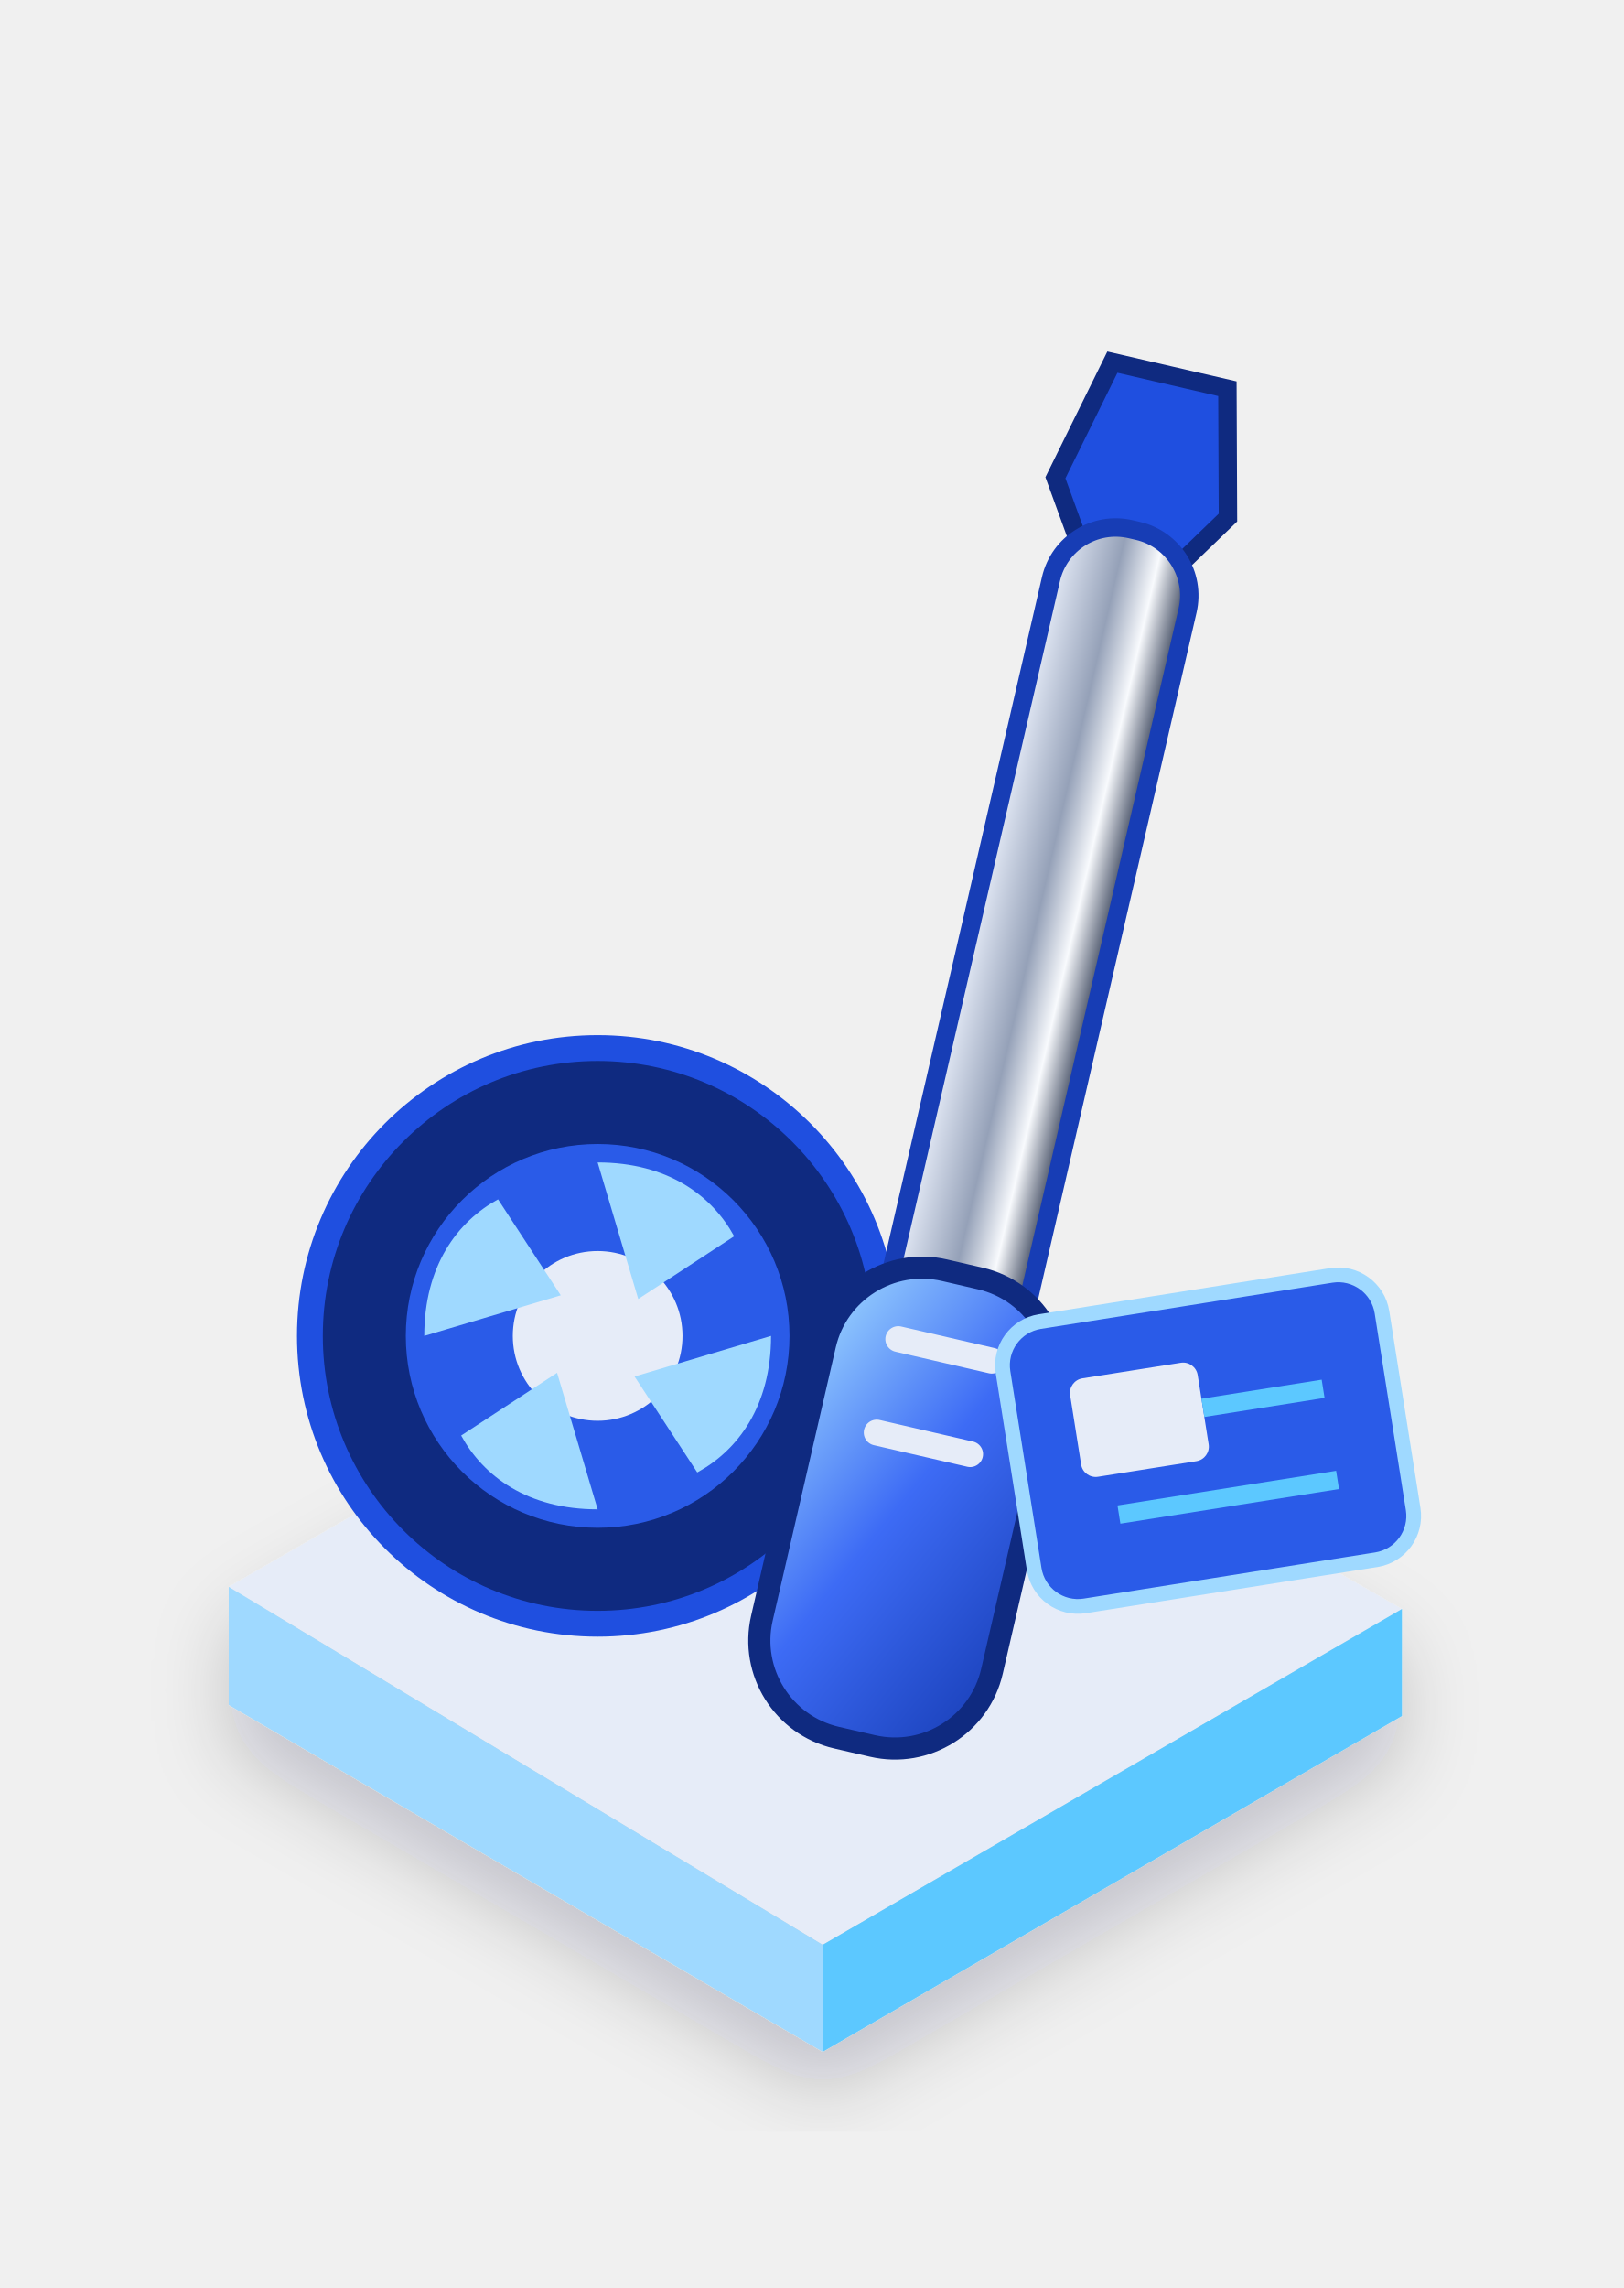
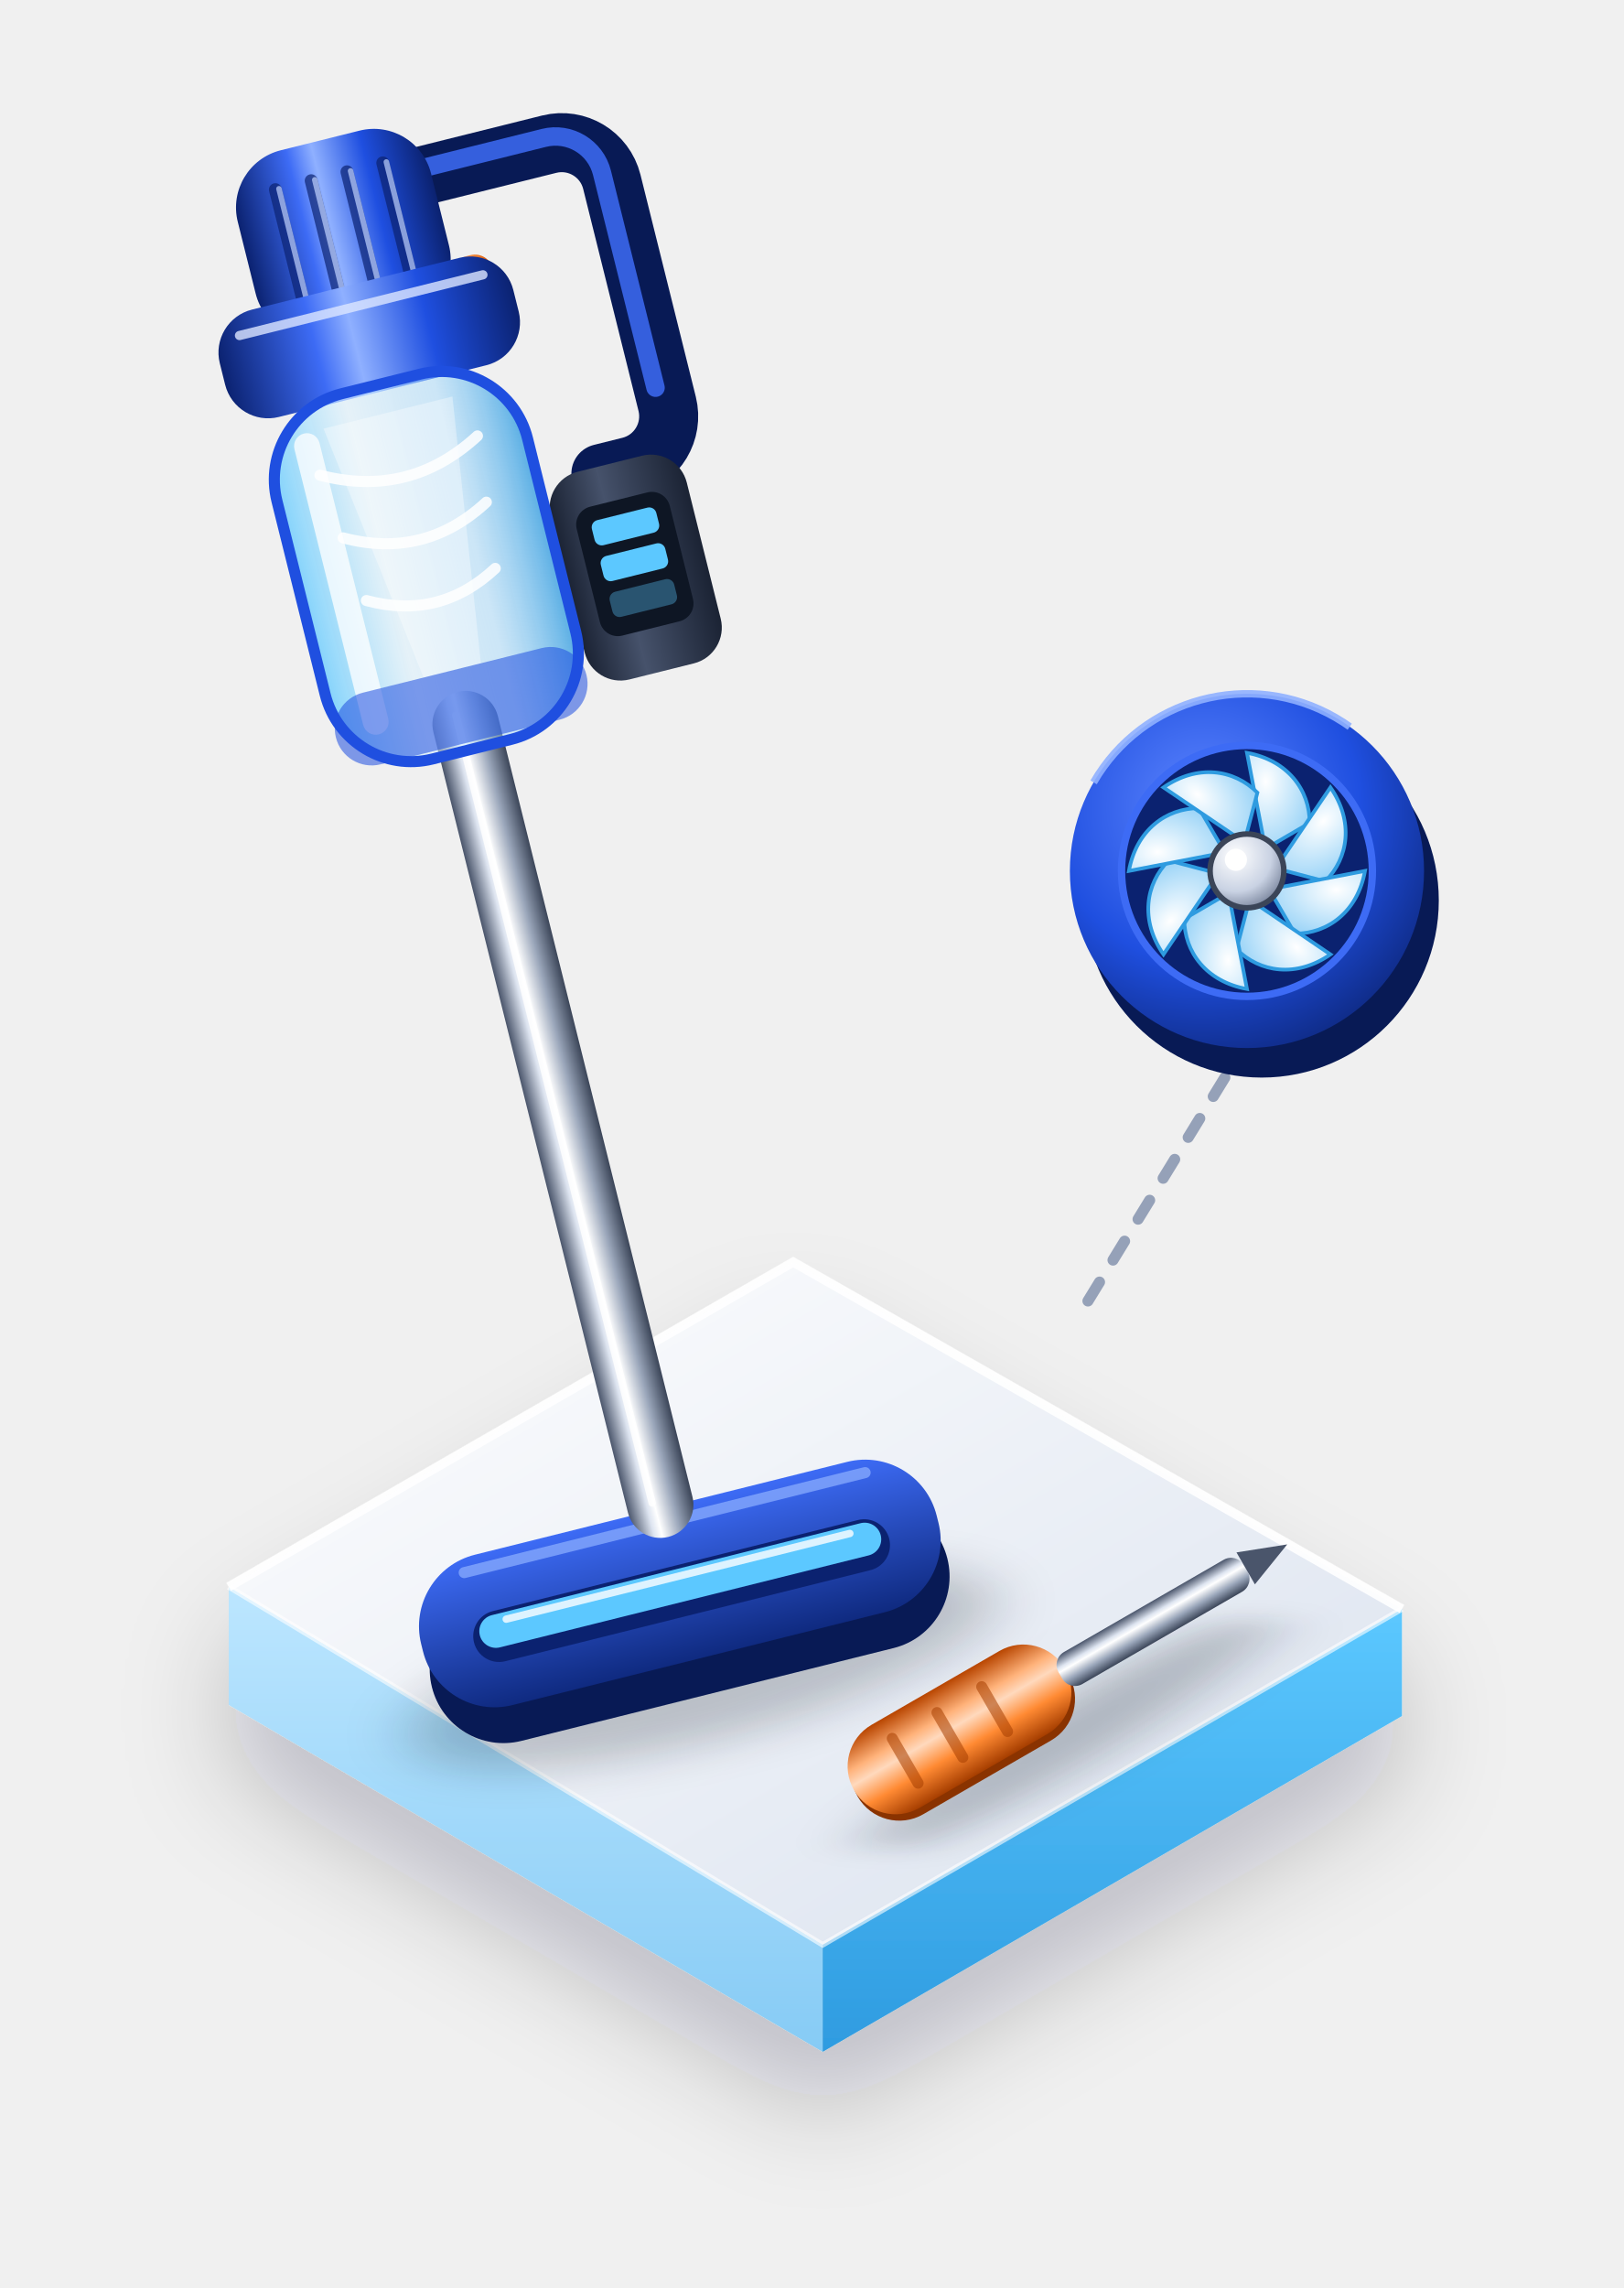
<svg xmlns="http://www.w3.org/2000/svg" viewBox="0 0 440 620">
  <defs>
-     <linearGradient id="blue" x1="0" y1="0" x2="1" y2="1">
-       <stop stop-color="#9FD9FF" />
-       <stop offset=".48" stop-color="#3D6BF5" />
-       <stop offset="1" stop-color="#173DB5" />
+     <linearGradient id="top" x1="0" y1="0" x2="1" y2="1">
+       <stop stop-color="#FFFFFF" />
+       <stop offset="1" stop-color="#D9E1EE" />
    </linearGradient>
-     <linearGradient id="metal" x1="0" y1="0" x2="1" y2="0">
-       <stop stop-color="#E6ECF8" />
-       <stop offset=".45" stop-color="#95A1B8" />
-       <stop offset=".72" stop-color="#F8FAFD" />
-       <stop offset="1" stop-color="#2F3A52" />
+     <linearGradient id="sideL" x1="0" y1="0" x2="0" y2="1">
+       <stop stop-color="#BCE6FF" />
+       <stop offset="1" stop-color="#86CBF5" />
    </linearGradient>
-     <filter id="shadow">
-       <feDropShadow dx="0" dy="12" stdDeviation="10" flood-color="#0E1624" flood-opacity=".18" />
+     <linearGradient id="sideR" x1="0" y1="0" x2="0" y2="1">
+       <stop stop-color="#5CC8FF" />
+       <stop offset="1" stop-color="#2E9BE0" />
+     </linearGradient>
+     <linearGradient id="chrome" x1="0" y1="0" x2="1" y2="0">
+       <stop stop-color="#4A556B" />
+       <stop offset=".3" stop-color="#DDE4F0" />
+       <stop offset=".42" stop-color="#FFFFFF" />
+       <stop offset=".7" stop-color="#9AA6BA" />
+       <stop offset="1" stop-color="#3B4558" />
+     </linearGradient>
+     <linearGradient id="chromeH" x1="0" y1="0" x2="0" y2="1">
+       <stop stop-color="#4A556B" />
+       <stop offset=".3" stop-color="#DDE4F0" />
+       <stop offset=".42" stop-color="#FFFFFF" />
+       <stop offset=".7" stop-color="#9AA6BA" />
+       <stop offset="1" stop-color="#3B4558" />
+     </linearGradient>
+     <linearGradient id="cylBlue" x1="0" y1="0" x2="1" y2="0">
+       <stop stop-color="#0B2270" />
+       <stop offset=".32" stop-color="#3D6BF5" />
+       <stop offset=".45" stop-color="#8FB0FF" />
+       <stop offset=".7" stop-color="#1F4FE0" />
+       <stop offset="1" stop-color="#0B2270" />
+     </linearGradient>
+     <linearGradient id="glass" x1="0" y1="0" x2="1" y2="0">
+       <stop stop-color="#5CC8FF" stop-opacity=".75" />
+       <stop offset=".35" stop-color="#DDF3FF" stop-opacity=".55" />
+       <stop offset=".7" stop-color="#9FD9FF" stop-opacity=".45" />
+       <stop offset="1" stop-color="#2E9BE0" stop-opacity=".8" />
+     </linearGradient>
+     <linearGradient id="headTop" x1="0" y1="0" x2="0" y2="1">
+       <stop stop-color="#3D6BF5" />
+       <stop offset="1" stop-color="#0F2A80" />
+     </linearGradient>
+     <linearGradient id="cylOrange" x1="0" y1="0" x2="0" y2="1">
+       <stop stop-color="#B84500" />
+       <stop offset=".3" stop-color="#FFB27A" />
+       <stop offset=".45" stop-color="#FFD9BD" />
+       <stop offset=".7" stop-color="#FF8A33" />
+       <stop offset="1" stop-color="#A63E00" />
+     </linearGradient>
+     <linearGradient id="orangeV" x1="0" y1="0" x2="1" y2="0">
+       <stop stop-color="#C24E03" />
+       <stop offset=".4" stop-color="#FFA257" />
+       <stop offset="1" stop-color="#D65200" />
+     </linearGradient>
+     <linearGradient id="dark" x1="0" y1="0" x2="1" y2="0">
+       <stop stop-color="#1B2334" />
+       <stop offset=".4" stop-color="#46526B" />
+       <stop offset="1" stop-color="#1B2334" />
+     </linearGradient>
+     <radialGradient id="disc" cx=".38" cy=".32" r=".8">
+       <stop stop-color="#5E86FF" />
+       <stop offset=".55" stop-color="#1F4FE0" />
+       <stop offset="1" stop-color="#0B2270" />
+     </radialGradient>
+     <radialGradient id="blade" cx=".3" cy=".3" r="1">
+       <stop stop-color="#FFFFFF" />
+       <stop offset="1" stop-color="#7FC8F5" />
+     </radialGradient>
+     <radialGradient id="hub" cx=".35" cy=".3" r=".8">
+       <stop stop-color="#FFFFFF" />
+       <stop offset=".6" stop-color="#C9D2E3" />
+       <stop offset="1" stop-color="#6B7790" />
+     </radialGradient>
+     <filter id="soft" x="-50%" y="-50%" width="200%" height="200%">
+       <feGaussianBlur stdDeviation="7" />
+     </filter>
+     <filter id="drop" x="-20%" y="-20%" width="140%" height="160%">
+       <feDropShadow dx="0" dy="18" stdDeviation="14" flood-color="#0E1624" flood-opacity=".2" />
    </filter>
  </defs>
-   <g filter="url(#shadow)">
-     <path d="M62 430 215 342l165 94-157 91z" fill="#E6ECF8" />
-     <path d="M62 430v32l161 94v-29z" fill="#9FD9FF" />
-     <path d="M223 527v29l157-91v-29z" fill="#5CC8FF" />
+   <g filter="url(#drop)">
+     <path d="M62 430 215 342l165 94-157 91z" fill="url(#top)" />
+     <path d="M62 430v32l161 94v-29z" fill="url(#sideL)" />
+     <path d="M223 527v29l157-91v-29z" fill="url(#sideR)" />
+     <path d="M62 430 215 342l165 94" fill="none" stroke="#fff" stroke-width="2.5" stroke-opacity=".9" />
+     <path d="M62 430l161 97 157-91" fill="none" stroke="#fff" stroke-width="1.5" stroke-opacity=".6" />
  </g>
-   <g transform="translate(70 270)">
-     <circle cx="92" cy="92" r="78" fill="#0F2A80" stroke="#1F4FE0" stroke-width="7" />
-     <circle cx="92" cy="92" r="52" fill="#2A5BE8" />
-     <circle cx="92" cy="92" r="23" fill="#E6ECF8" />
-     <g fill="#9FD9FF">
-       <path d="M92 45c19 0 31 9 37 20l-26 17z" />
-       <path d="M139 92c0 19-9 31-20 37l-17-26z" />
-       <path d="M92 139c-19 0-31-9-37-20l26-17z" />
-       <path d="M45 92c0-19 9-31 20-37l17 26z" />
+   <ellipse cx="190" cy="452" rx="82" ry="20" fill="#0E1624" opacity=".22" filter="url(#soft)" transform="rotate(-14 190 452)" />
+   <ellipse cx="290" cy="470" rx="62" ry="9" fill="#0E1624" opacity=".25" filter="url(#soft)" transform="rotate(-30 290 470)" />
+   <g transform="translate(185 432) rotate(-14)" stroke-linejoin="round">
+     <rect x="-72" y="-12" width="144" height="40" rx="20" fill="#081A55" />
+     <rect x="-72" y="-24" width="144" height="42" rx="20" fill="url(#headTop)" />
+     <path d="M-56 -20h112" stroke="#8FB0FF" stroke-width="3" stroke-linecap="round" opacity=".7" />
+     <rect x="-58" y="-8" width="116" height="14" rx="7" fill="#0B2270" />
+     <rect x="-56" y="-7" width="112" height="9" rx="4.5" fill="#5CC8FF" />
+     <path d="M-48 -5h96" stroke="#DDF3FF" stroke-width="2" stroke-linecap="round" />
+     <rect x="-9" y="-252" width="18" height="236" rx="9" fill="url(#chrome)" />
+     <path d="M-2 -246v220" stroke="#fff" stroke-width="2" stroke-linecap="round" opacity=".8" />
+     <path d="M22 -390h38a14 14 0 0 1 14 14v62a14 14 0 0 1-14 14h-8" fill="none" stroke="#081A55" stroke-width="16" stroke-linecap="round" />
+     <path d="M22 -392h37a13 13 0 0 1 13 13v60" fill="none" stroke="#3D6BF5" stroke-width="5" stroke-linecap="round" opacity=".85" />
+     <rect x="36" y="-302" width="38" height="58" rx="10" fill="url(#dark)" />
+     <rect x="42" y="-292" width="26" height="36" rx="5" fill="#0E1624" />
+     <rect x="46" y="-288" width="18" height="7" rx="2" fill="#5CC8FF" />
+     <rect x="46" y="-278" width="18" height="7" rx="2" fill="#5CC8FF" />
+     <rect x="46" y="-268" width="18" height="7" rx="2" fill="#5CC8FF" opacity=".35" />
+     <rect x="26" y="-366" width="11" height="26" rx="5" fill="url(#orangeV)" />
+     <rect x="-27" y="-406" width="54" height="52" rx="16" fill="url(#cylBlue)" />
+     <path d="M-15 -396v30M-5 -396v30M5 -396v30M15 -396v30" stroke="#0B2270" stroke-width="3.5" stroke-linecap="round" opacity=".7" />
+     <path d="M-14 -396v30M-4 -396v30M6 -396v30M16 -396v30" stroke="#BFD2FF" stroke-width="1.5" stroke-linecap="round" opacity=".7" />
+     <rect x="-41" y="-366" width="82" height="30" rx="12" fill="url(#cylBlue)" />
+     <path d="M-34 -360h68" stroke="#DCE6FF" stroke-width="2.5" stroke-linecap="round" opacity=".8" />
+     <rect x="-35" y="-338" width="70" height="102" rx="24" fill="url(#glass)" stroke="#1F4FE0" stroke-width="3" />
+     <path d="M-18 -330h36l-10 72h-16z" fill="#FFFFFF" opacity=".35" />
+     <path d="M-22 -318q22 12 44 0M-20 -300q20 11 40 0M-18 -282q18 10 36 0" fill="none" stroke="#FFFFFF" stroke-width="3" stroke-linecap="round" opacity=".85" />
+     <rect x="-27" y="-330" width="7" height="84" rx="3.5" fill="#fff" opacity=".75" />
+     <rect x="-35" y="-258" width="70" height="20" rx="10" fill="#1F4FE0" opacity=".55" />
+   </g>
+   <g transform="translate(338 236)">
+     <path d="M-6 56 -44 118" stroke="#95A1B8" stroke-width="3" stroke-dasharray="6 7" stroke-linecap="round" />
+     <ellipse cx="4" cy="8" rx="48" ry="48" fill="#081A55" />
+     <circle r="48" fill="url(#disc)" />
+     <circle r="48" fill="none" stroke="#8FB0FF" stroke-width="2" stroke-dasharray="80 222" transform="rotate(-150)" opacity=".9" />
+     <circle r="34" fill="#0B2270" />
+     <circle r="34" fill="none" stroke="#3D6BF5" stroke-width="2" />
+     <g fill="url(#blade)" stroke="#2E9BE0" stroke-width="1">
+       <path id="bl" d="M0-32c11 2 17 10 17 19L5-6z" />
+       <use href="#bl" transform="rotate(45)" />
+       <use href="#bl" transform="rotate(90)" />
+       <use href="#bl" transform="rotate(135)" />
+       <use href="#bl" transform="rotate(180)" />
+       <use href="#bl" transform="rotate(225)" />
+       <use href="#bl" transform="rotate(270)" />
+       <use href="#bl" transform="rotate(315)" />
    </g>
+     <circle r="10" fill="url(#hub)" stroke="#3B4558" stroke-width="1.5" />
+     <circle cx="-3" cy="-3" r="3" fill="#fff" />
  </g>
-   <g transform="translate(188 80) rotate(13 80 190)">
-     <path d="M74 15h32l8 34-13 20H79L66 49z" fill="#1F4FE0" stroke="#0F2A80" stroke-width="5" />
-     <rect x="71" y="58" width="38" height="250" rx="18" fill="url(#metal)" stroke="#173DB5" stroke-width="5" />
-     <rect x="58" y="265" width="64" height="130" rx="27" fill="url(#blue)" stroke="#0F2A80" stroke-width="6" />
-     <path d="M77 286h26" stroke="#E6ECF8" stroke-width="7" stroke-linecap="round" />
-     <path d="M77 312h26" stroke="#E6ECF8" stroke-width="7" stroke-linecap="round" />
-   </g>
-   <g transform="translate(270 360) rotate(-9)">
-     <rect width="104" height="78" rx="12" fill="#2A5BE8" stroke="#9FD9FF" stroke-width="4" />
-     <rect x="17" y="17" width="35" height="27" rx="4" fill="#E6ECF8" />
-     <path d="M52 30h33M25 55h60" stroke="#5CC8FF" stroke-width="5" />
+   <g transform="translate(232 486) rotate(-30)">
+     <rect x="0" y="-12" width="66" height="26" rx="13" fill="#8A3300" />
+     <rect x="0" y="-14" width="66" height="26" rx="13" fill="url(#cylOrange)" />
+     <path d="M16 -8v14M30 -8v14M44 -8v14" stroke="#A63E00" stroke-width="3" stroke-linecap="round" opacity=".55" />
+     <rect x="64" y="-5" width="58" height="10" rx="4" fill="url(#chromeH)" />
+     <path d="M122 -5l13 5-13 5z" fill="#4A556B" />
  </g>
</svg>
